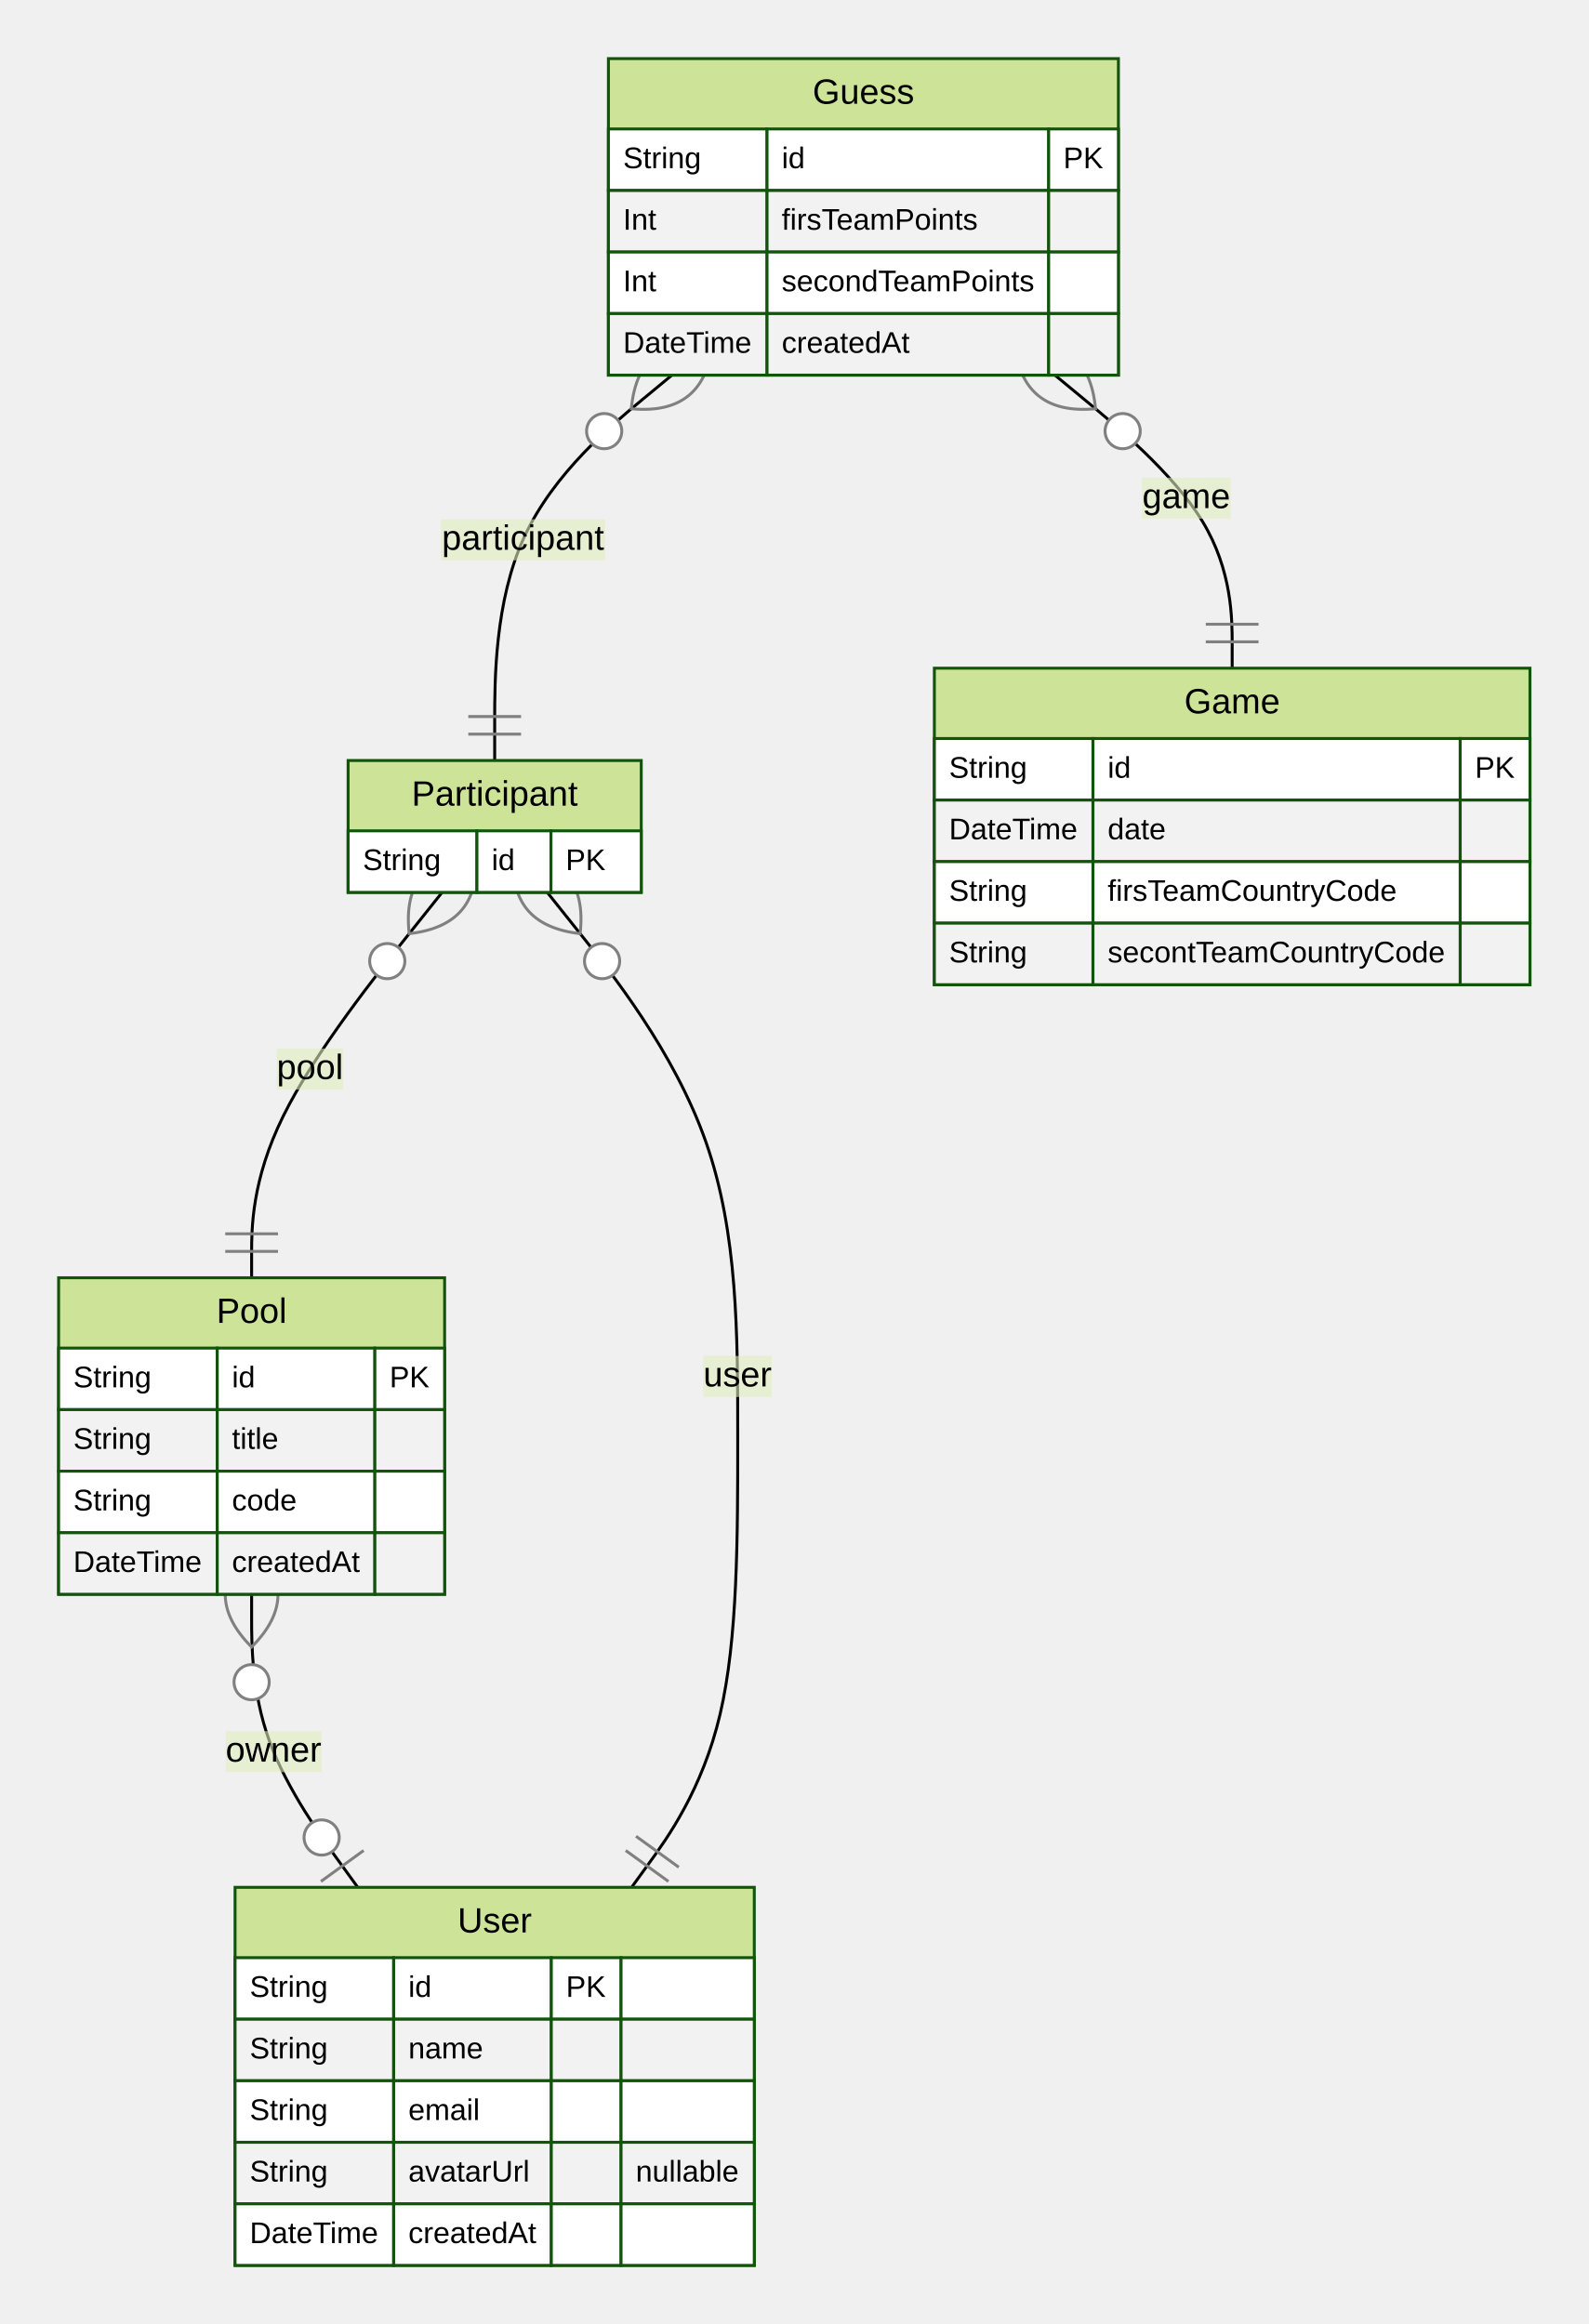
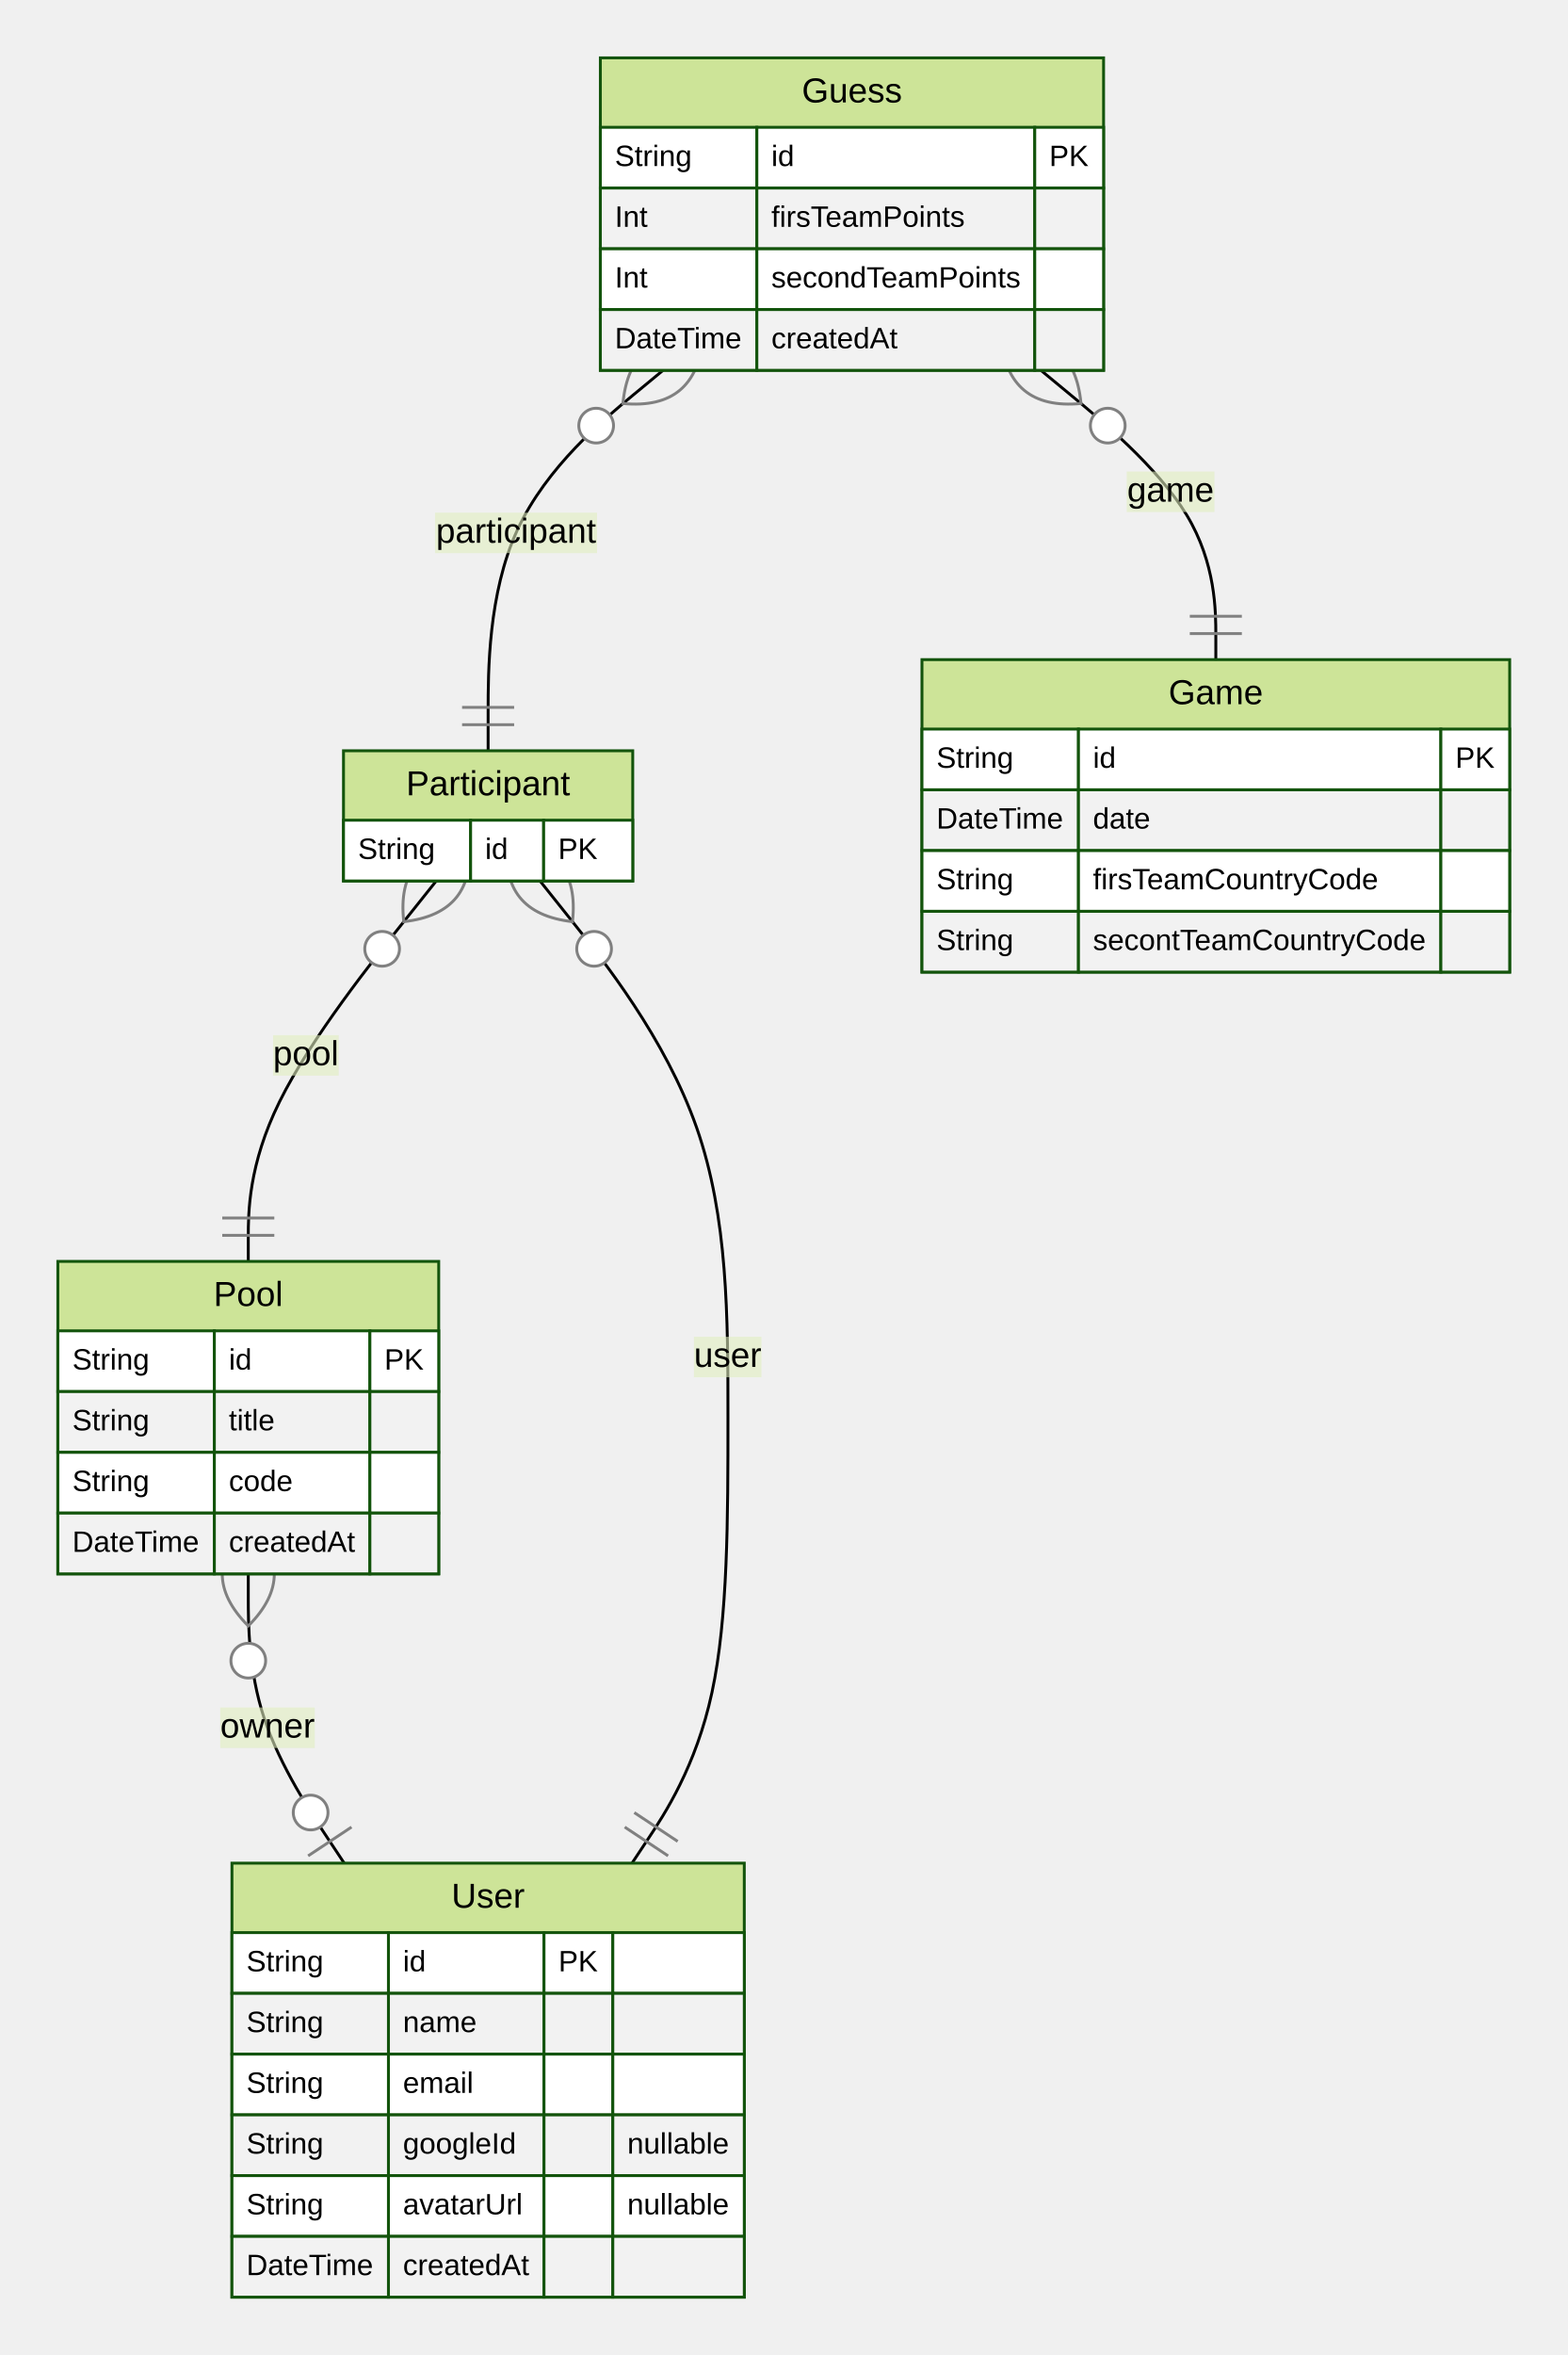
- <svg xmlns="http://www.w3.org/2000/svg" aria-labelledby="chart-title-mermaid-0 chart-desc-mermaid-0" role="img" viewBox="0 0 541.956 793" style="max-width: 541.956px; background-color: white;" width="100%" id="mermaid-0">
+ <svg xmlns="http://www.w3.org/2000/svg" aria-labelledby="chart-title-mermaid-0 chart-desc-mermaid-0" role="img" viewBox="0 0 541.956 814" style="max-width: 541.956px; background-color: white;" width="100%" id="mermaid-0">
  <style>#mermaid-0 {font-family:"trebuchet ms",verdana,arial,sans-serif;font-size:16px;fill:#000000;}#mermaid-0 .error-icon{fill:#552222;}#mermaid-0 .error-text{fill:#552222;stroke:#552222;}#mermaid-0 .edge-thickness-normal{stroke-width:2px;}#mermaid-0 .edge-thickness-thick{stroke-width:3.5px;}#mermaid-0 .edge-pattern-solid{stroke-dasharray:0;}#mermaid-0 .edge-pattern-dashed{stroke-dasharray:3;}#mermaid-0 .edge-pattern-dotted{stroke-dasharray:2;}#mermaid-0 .marker{fill:#000000;stroke:#000000;}#mermaid-0 .marker.cross{stroke:#000000;}#mermaid-0 svg{font-family:"trebuchet ms",verdana,arial,sans-serif;font-size:16px;}#mermaid-0 .entityBox{fill:#cde498;stroke:#13540c;}#mermaid-0 .attributeBoxOdd{fill:#ffffff;stroke:#13540c;}#mermaid-0 .attributeBoxEven{fill:#f2f2f2;stroke:#13540c;}#mermaid-0 .relationshipLabelBox{fill:hsl(78.158, 58.462%, 84.51%);opacity:0.7;background-color:hsl(78.158, 58.462%, 84.51%);}#mermaid-0 .relationshipLabelBox rect{opacity:0.5;}#mermaid-0 .relationshipLine{stroke:#000000;}#mermaid-0 :root{--mermaid-font-family:"trebuchet ms",verdana,arial,sans-serif;}</style>
  <g />
  <defs>
    <marker orient="auto" markerHeight="18" markerWidth="18" refY="9" refX="0" id="ONLY_ONE_START">
      <path d="M9,0 L9,18 M15,0 L15,18" fill="none" stroke="gray" />
    </marker>
  </defs>
  <defs>
    <marker orient="auto" markerHeight="18" markerWidth="18" refY="9" refX="18" id="ONLY_ONE_END">
      <path d="M3,0 L3,18 M9,0 L9,18" fill="none" stroke="gray" />
    </marker>
  </defs>
  <defs>
    <marker orient="auto" markerHeight="18" markerWidth="30" refY="9" refX="0" id="ZERO_OR_ONE_START">
      <circle r="6" cy="9" cx="21" fill="white" stroke="gray" />
      <path d="M9,0 L9,18" fill="none" stroke="gray" />
    </marker>
  </defs>
  <defs>
    <marker orient="auto" markerHeight="18" markerWidth="30" refY="9" refX="30" id="ZERO_OR_ONE_END">
      <circle r="6" cy="9" cx="9" fill="white" stroke="gray" />
      <path d="M21,0 L21,18" fill="none" stroke="gray" />
    </marker>
  </defs>
  <defs>
    <marker orient="auto" markerHeight="36" markerWidth="45" refY="18" refX="18" id="ONE_OR_MORE_START">
      <path d="M0,18 Q 18,0 36,18 Q 18,36 0,18 M42,9 L42,27" fill="none" stroke="gray" />
    </marker>
  </defs>
  <defs>
    <marker orient="auto" markerHeight="36" markerWidth="45" refY="18" refX="27" id="ONE_OR_MORE_END">
      <path d="M3,9 L3,27 M9,18 Q27,0 45,18 Q27,36 9,18" fill="none" stroke="gray" />
    </marker>
  </defs>
  <defs>
    <marker orient="auto" markerHeight="36" markerWidth="57" refY="18" refX="18" id="ZERO_OR_MORE_START">
      <circle r="6" cy="18" cx="48" fill="white" stroke="gray" />
      <path d="M0,18 Q18,0 36,18 Q18,36 0,18" fill="none" stroke="gray" />
    </marker>
  </defs>
  <defs>
    <marker orient="auto" markerHeight="36" markerWidth="57" refY="18" refX="39" id="ZERO_OR_MORE_END">
      <circle r="6" cy="18" cx="9" fill="white" stroke="gray" />
      <path d="M21,18 Q39,0 57,18 Q39,36 21,18" fill="none" stroke="gray" />
    </marker>
  </defs>
-   <path marker-start="url(#ZERO_OR_MORE_START)" marker-end="url(#ZERO_OR_ONE_END)" fill="none" stroke="gray" d="M85.841,544L85.841,552.333C85.841,560.667,85.841,577.333,91.876,594C97.911,610.667,109.981,627.333,116.016,635.667L122.051,644" class="er relationshipLine" />
-   <path marker-start="url(#ZERO_OR_MORE_START)" marker-end="url(#ONLY_ONE_END)" fill="none" stroke="gray" d="M186.702,304.5L197.532,318.083C208.362,331.667,230.023,358.833,240.853,389.75C251.683,420.667,251.683,455.333,251.683,490C251.683,524.667,251.683,559.333,245.648,585C239.613,610.667,227.543,627.333,221.508,635.667L215.473,644" class="er relationshipLine" />
+   <path marker-start="url(#ZERO_OR_MORE_START)" marker-end="url(#ZERO_OR_ONE_END)" fill="none" stroke="gray" d="M85.841,544L85.841,552.333C85.841,560.667,85.841,577.333,91.37,594C96.898,610.667,107.954,627.333,113.482,635.667L119.01,644" class="er relationshipLine" />
+   <path marker-start="url(#ZERO_OR_MORE_START)" marker-end="url(#ONLY_ONE_END)" fill="none" stroke="gray" d="M186.702,304.5L197.532,318.083C208.362,331.667,230.023,358.833,240.853,389.75C251.683,420.667,251.683,455.333,251.683,490C251.683,524.667,251.683,559.333,246.155,585C240.627,610.667,229.571,627.333,224.043,635.667L218.515,644" class="er relationshipLine" />
  <path marker-start="url(#ZERO_OR_MORE_START)" marker-end="url(#ONLY_ONE_END)" fill="none" stroke="gray" d="M150.823,304.5L139.992,318.083C129.162,331.667,107.502,358.833,96.672,380.75C85.841,402.667,85.841,419.333,85.841,427.667L85.841,436" class="er relationshipLine" />
  <path marker-start="url(#ZERO_OR_MORE_START)" marker-end="url(#ONLY_ONE_END)" fill="none" stroke="gray" d="M229.242,128L219.162,136.333C209.082,144.667,188.922,161.333,178.842,183.25C168.762,205.167,168.762,232.333,168.762,245.917L168.762,259.5" class="er relationshipLine" />
  <path marker-start="url(#ZERO_OR_MORE_START)" marker-end="url(#ONLY_ONE_END)" fill="none" stroke="gray" d="M359.879,128L369.959,136.333C380.039,144.667,400.199,161.333,410.279,178C420.359,194.667,420.359,211.333,420.359,219.667L420.359,228" class="er relationshipLine" />
  <g transform="translate(20,436 )" id="Pool">
    <rect height="108" width="131.683" y="0" x="0" stroke="gray" fill-opacity="100%" fill="honeydew" class="er entityBox" />
    <text transform="translate(65.84149,12)" style="font-family: &quot;trebuchet ms&quot;, verdana, arial, sans-serif;; font-size: 12px" text-anchor="middle" dominant-baseline="middle" y="0" x="0" id="entity-Pool" class="er entityLabel">Pool</text>
    <rect height="21" width="54.113" y="24" x="0" stroke="gray" fill-opacity="100%" fill="honeydew" class="er attributeBoxOdd" />
    <text transform="translate(5,34.5)" style="font-family: &quot;trebuchet ms&quot;, verdana, arial, sans-serif;; font-size: 10.2px" text-anchor="left" dominant-baseline="middle" y="0" x="0" id="entity-Pool-attr-1-type" class="er entityLabel">String</text>
    <rect height="21" width="53.775" y="24" x="54.113" stroke="gray" fill-opacity="100%" fill="honeydew" class="er attributeBoxOdd" />
    <text transform="translate(59.11313,34.5)" style="font-family: &quot;trebuchet ms&quot;, verdana, arial, sans-serif;; font-size: 10.2px" text-anchor="left" dominant-baseline="middle" y="0" x="0" id="entity-Pool-attr-1-name" class="er entityLabel">id</text>
    <rect height="21" width="23.795" y="24" x="107.888" stroke="gray" fill-opacity="100%" fill="honeydew" class="er attributeBoxOdd" />
    <text transform="translate(112.888,34.5)" style="font-family: &quot;trebuchet ms&quot;, verdana, arial, sans-serif;; font-size: 10.2px" text-anchor="left" dominant-baseline="middle" y="0" x="0" id="entity-Pool-attr-1-key" class="er entityLabel">PK</text>
    <rect height="21" width="54.113" y="45" x="0" stroke="gray" fill-opacity="100%" fill="honeydew" class="er attributeBoxEven" />
    <text transform="translate(5,55.5)" style="font-family: &quot;trebuchet ms&quot;, verdana, arial, sans-serif;; font-size: 10.2px" text-anchor="left" dominant-baseline="middle" y="0" x="0" id="entity-Pool-attr-2-type" class="er entityLabel">String</text>
    <rect height="21" width="53.775" y="45" x="54.113" stroke="gray" fill-opacity="100%" fill="honeydew" class="er attributeBoxEven" />
    <text transform="translate(59.11313,55.5)" style="font-family: &quot;trebuchet ms&quot;, verdana, arial, sans-serif;; font-size: 10.2px" text-anchor="left" dominant-baseline="middle" y="0" x="0" id="entity-Pool-attr-2-name" class="er entityLabel">title</text>
    <rect height="21" width="23.795" y="45" x="107.888" stroke="gray" fill-opacity="100%" fill="honeydew" class="er attributeBoxEven" />
    <text transform="translate(112.888,55.5)" style="font-family: &quot;trebuchet ms&quot;, verdana, arial, sans-serif;; font-size: 10.2px" text-anchor="left" dominant-baseline="middle" y="0" x="0" id="entity-Pool-attr-2-key" class="er entityLabel" />
    <rect height="21" width="54.113" y="66" x="0" stroke="gray" fill-opacity="100%" fill="honeydew" class="er attributeBoxOdd" />
    <text transform="translate(5,76.5)" style="font-family: &quot;trebuchet ms&quot;, verdana, arial, sans-serif;; font-size: 10.2px" text-anchor="left" dominant-baseline="middle" y="0" x="0" id="entity-Pool-attr-3-type" class="er entityLabel">String</text>
    <rect height="21" width="53.775" y="66" x="54.113" stroke="gray" fill-opacity="100%" fill="honeydew" class="er attributeBoxOdd" />
    <text transform="translate(59.11313,76.5)" style="font-family: &quot;trebuchet ms&quot;, verdana, arial, sans-serif;; font-size: 10.2px" text-anchor="left" dominant-baseline="middle" y="0" x="0" id="entity-Pool-attr-3-name" class="er entityLabel">code</text>
    <rect height="21" width="23.795" y="66" x="107.888" stroke="gray" fill-opacity="100%" fill="honeydew" class="er attributeBoxOdd" />
    <text transform="translate(112.888,76.5)" style="font-family: &quot;trebuchet ms&quot;, verdana, arial, sans-serif;; font-size: 10.2px" text-anchor="left" dominant-baseline="middle" y="0" x="0" id="entity-Pool-attr-3-key" class="er entityLabel" />
    <rect height="21" width="54.113" y="87" x="0" stroke="gray" fill-opacity="100%" fill="honeydew" class="er attributeBoxEven" />
    <text transform="translate(5,97.5)" style="font-family: &quot;trebuchet ms&quot;, verdana, arial, sans-serif;; font-size: 10.2px" text-anchor="left" dominant-baseline="middle" y="0" x="0" id="entity-Pool-attr-4-type" class="er entityLabel">DateTime</text>
    <rect height="21" width="53.775" y="87" x="54.113" stroke="gray" fill-opacity="100%" fill="honeydew" class="er attributeBoxEven" />
    <text transform="translate(59.11313,97.5)" style="font-family: &quot;trebuchet ms&quot;, verdana, arial, sans-serif;; font-size: 10.2px" text-anchor="left" dominant-baseline="middle" y="0" x="0" id="entity-Pool-attr-4-name" class="er entityLabel">createdAt</text>
    <rect height="21" width="23.795" y="87" x="107.888" stroke="gray" fill-opacity="100%" fill="honeydew" class="er attributeBoxEven" />
    <text transform="translate(112.888,97.5)" style="font-family: &quot;trebuchet ms&quot;, verdana, arial, sans-serif;; font-size: 10.2px" text-anchor="left" dominant-baseline="middle" y="0" x="0" id="entity-Pool-attr-4-key" class="er entityLabel" />
  </g>
  <g transform="translate(118.7622,259.5 )" id="Participant">
    <rect height="45" width="100" y="0" x="0" stroke="gray" fill-opacity="100%" fill="honeydew" class="er entityBox" />
    <text transform="translate(50,12)" style="font-family: &quot;trebuchet ms&quot;, verdana, arial, sans-serif;; font-size: 12px" text-anchor="middle" dominant-baseline="middle" y="0" x="0" id="entity-Participant" class="er entityLabel">Participant</text>
    <rect height="21" width="43.945" y="24" x="0" stroke="gray" fill-opacity="100%" fill="honeydew" class="er attributeBoxOdd" />
    <text transform="translate(5,34.5)" style="font-family: &quot;trebuchet ms&quot;, verdana, arial, sans-serif;; font-size: 10.2px" text-anchor="left" dominant-baseline="middle" y="0" x="0" id="entity-Participant-attr-1-type" class="er entityLabel">String</text>
    <rect height="21" width="25.262" y="24" x="43.945" stroke="gray" fill-opacity="100%" fill="honeydew" class="er attributeBoxOdd" />
    <text transform="translate(48.94526,34.5)" style="font-family: &quot;trebuchet ms&quot;, verdana, arial, sans-serif;; font-size: 10.2px" text-anchor="left" dominant-baseline="middle" y="0" x="0" id="entity-Participant-attr-1-name" class="er entityLabel">id</text>
    <rect height="21" width="30.793" y="24" x="69.207" stroke="gray" fill-opacity="100%" fill="honeydew" class="er attributeBoxOdd" />
    <text transform="translate(74.20681,34.5)" style="font-family: &quot;trebuchet ms&quot;, verdana, arial, sans-serif;; font-size: 10.2px" text-anchor="left" dominant-baseline="middle" y="0" x="0" id="entity-Participant-attr-1-key" class="er entityLabel">PK</text>
  </g>
  <g transform="translate(80.19414,644 )" id="User">
-     <rect height="129" width="177.136" y="0" x="0" stroke="gray" fill-opacity="100%" fill="honeydew" class="er entityBox" />
+     <rect height="150" width="177.136" y="0" x="0" stroke="gray" fill-opacity="100%" fill="honeydew" class="er entityBox" />
    <text transform="translate(88.5681,12)" style="font-family: &quot;trebuchet ms&quot;, verdana, arial, sans-serif;; font-size: 12px" text-anchor="middle" dominant-baseline="middle" y="0" x="0" id="entity-User" class="er entityLabel">User</text>
    <rect height="21" width="54.113" y="24" x="0" stroke="gray" fill-opacity="100%" fill="honeydew" class="er attributeBoxOdd" />
    <text transform="translate(5,34.5)" style="font-family: &quot;trebuchet ms&quot;, verdana, arial, sans-serif;; font-size: 10.2px" text-anchor="left" dominant-baseline="middle" y="0" x="0" id="entity-User-attr-1-type" class="er entityLabel">String</text>
    <rect height="21" width="53.775" y="24" x="54.113" stroke="gray" fill-opacity="100%" fill="honeydew" class="er attributeBoxOdd" />
    <text transform="translate(59.11313,34.5)" style="font-family: &quot;trebuchet ms&quot;, verdana, arial, sans-serif;; font-size: 10.2px" text-anchor="left" dominant-baseline="middle" y="0" x="0" id="entity-User-attr-1-name" class="er entityLabel">id</text>
    <rect height="21" width="23.795" y="24" x="107.888" stroke="gray" fill-opacity="100%" fill="honeydew" class="er attributeBoxOdd" />
    <text transform="translate(112.888,34.5)" style="font-family: &quot;trebuchet ms&quot;, verdana, arial, sans-serif;; font-size: 10.2px" text-anchor="left" dominant-baseline="middle" y="0" x="0" id="entity-User-attr-1-key" class="er entityLabel">PK</text>
    <rect height="21" width="45.453" y="24" x="131.683" stroke="gray" fill-opacity="100%" fill="honeydew" class="er attributeBoxOdd" />
    <text transform="translate(136.683,34.5)" style="font-family: &quot;trebuchet ms&quot;, verdana, arial, sans-serif;; font-size: 10.2px" text-anchor="left" dominant-baseline="middle" y="0" x="0" id="entity-User-attr-1-comment" class="er entityLabel" />
    <rect height="21" width="54.113" y="45" x="0" stroke="gray" fill-opacity="100%" fill="honeydew" class="er attributeBoxEven" />
    <text transform="translate(5,55.5)" style="font-family: &quot;trebuchet ms&quot;, verdana, arial, sans-serif;; font-size: 10.2px" text-anchor="left" dominant-baseline="middle" y="0" x="0" id="entity-User-attr-2-type" class="er entityLabel">String</text>
    <rect height="21" width="53.775" y="45" x="54.113" stroke="gray" fill-opacity="100%" fill="honeydew" class="er attributeBoxEven" />
    <text transform="translate(59.11313,55.5)" style="font-family: &quot;trebuchet ms&quot;, verdana, arial, sans-serif;; font-size: 10.2px" text-anchor="left" dominant-baseline="middle" y="0" x="0" id="entity-User-attr-2-name" class="er entityLabel">name</text>
    <rect height="21" width="23.795" y="45" x="107.888" stroke="gray" fill-opacity="100%" fill="honeydew" class="er attributeBoxEven" />
    <text transform="translate(112.888,55.5)" style="font-family: &quot;trebuchet ms&quot;, verdana, arial, sans-serif;; font-size: 10.2px" text-anchor="left" dominant-baseline="middle" y="0" x="0" id="entity-User-attr-2-key" class="er entityLabel" />
    <rect height="21" width="45.453" y="45" x="131.683" stroke="gray" fill-opacity="100%" fill="honeydew" class="er attributeBoxEven" />
    <text transform="translate(136.683,55.5)" style="font-family: &quot;trebuchet ms&quot;, verdana, arial, sans-serif;; font-size: 10.2px" text-anchor="left" dominant-baseline="middle" y="0" x="0" id="entity-User-attr-2-comment" class="er entityLabel" />
    <rect height="21" width="54.113" y="66" x="0" stroke="gray" fill-opacity="100%" fill="honeydew" class="er attributeBoxOdd" />
    <text transform="translate(5,76.5)" style="font-family: &quot;trebuchet ms&quot;, verdana, arial, sans-serif;; font-size: 10.2px" text-anchor="left" dominant-baseline="middle" y="0" x="0" id="entity-User-attr-3-type" class="er entityLabel">String</text>
    <rect height="21" width="53.775" y="66" x="54.113" stroke="gray" fill-opacity="100%" fill="honeydew" class="er attributeBoxOdd" />
    <text transform="translate(59.11313,76.5)" style="font-family: &quot;trebuchet ms&quot;, verdana, arial, sans-serif;; font-size: 10.2px" text-anchor="left" dominant-baseline="middle" y="0" x="0" id="entity-User-attr-3-name" class="er entityLabel">email</text>
    <rect height="21" width="23.795" y="66" x="107.888" stroke="gray" fill-opacity="100%" fill="honeydew" class="er attributeBoxOdd" />
    <text transform="translate(112.888,76.5)" style="font-family: &quot;trebuchet ms&quot;, verdana, arial, sans-serif;; font-size: 10.2px" text-anchor="left" dominant-baseline="middle" y="0" x="0" id="entity-User-attr-3-key" class="er entityLabel" />
    <rect height="21" width="45.453" y="66" x="131.683" stroke="gray" fill-opacity="100%" fill="honeydew" class="er attributeBoxOdd" />
    <text transform="translate(136.683,76.5)" style="font-family: &quot;trebuchet ms&quot;, verdana, arial, sans-serif;; font-size: 10.2px" text-anchor="left" dominant-baseline="middle" y="0" x="0" id="entity-User-attr-3-comment" class="er entityLabel" />
    <rect height="21" width="54.113" y="87" x="0" stroke="gray" fill-opacity="100%" fill="honeydew" class="er attributeBoxEven" />
    <text transform="translate(5,97.5)" style="font-family: &quot;trebuchet ms&quot;, verdana, arial, sans-serif;; font-size: 10.2px" text-anchor="left" dominant-baseline="middle" y="0" x="0" id="entity-User-attr-4-type" class="er entityLabel">String</text>
    <rect height="21" width="53.775" y="87" x="54.113" stroke="gray" fill-opacity="100%" fill="honeydew" class="er attributeBoxEven" />
-     <text transform="translate(59.11313,97.5)" style="font-family: &quot;trebuchet ms&quot;, verdana, arial, sans-serif;; font-size: 10.2px" text-anchor="left" dominant-baseline="middle" y="0" x="0" id="entity-User-attr-4-name" class="er entityLabel">avatarUrl</text>
+     <text transform="translate(59.11313,97.5)" style="font-family: &quot;trebuchet ms&quot;, verdana, arial, sans-serif;; font-size: 10.2px" text-anchor="left" dominant-baseline="middle" y="0" x="0" id="entity-User-attr-4-name" class="er entityLabel">googleId</text>
    <rect height="21" width="23.795" y="87" x="107.888" stroke="gray" fill-opacity="100%" fill="honeydew" class="er attributeBoxEven" />
    <text transform="translate(112.888,97.5)" style="font-family: &quot;trebuchet ms&quot;, verdana, arial, sans-serif;; font-size: 10.2px" text-anchor="left" dominant-baseline="middle" y="0" x="0" id="entity-User-attr-4-key" class="er entityLabel" />
    <rect height="21" width="45.453" y="87" x="131.683" stroke="gray" fill-opacity="100%" fill="honeydew" class="er attributeBoxEven" />
    <text transform="translate(136.683,97.5)" style="font-family: &quot;trebuchet ms&quot;, verdana, arial, sans-serif;; font-size: 10.2px" text-anchor="left" dominant-baseline="middle" y="0" x="0" id="entity-User-attr-4-comment" class="er entityLabel">nullable</text>
    <rect height="21" width="54.113" y="108" x="0" stroke="gray" fill-opacity="100%" fill="honeydew" class="er attributeBoxOdd" />
-     <text transform="translate(5,118.5)" style="font-family: &quot;trebuchet ms&quot;, verdana, arial, sans-serif;; font-size: 10.2px" text-anchor="left" dominant-baseline="middle" y="0" x="0" id="entity-User-attr-5-type" class="er entityLabel">DateTime</text>
+     <text transform="translate(5,118.5)" style="font-family: &quot;trebuchet ms&quot;, verdana, arial, sans-serif;; font-size: 10.2px" text-anchor="left" dominant-baseline="middle" y="0" x="0" id="entity-User-attr-5-type" class="er entityLabel">String</text>
    <rect height="21" width="53.775" y="108" x="54.113" stroke="gray" fill-opacity="100%" fill="honeydew" class="er attributeBoxOdd" />
-     <text transform="translate(59.11313,118.5)" style="font-family: &quot;trebuchet ms&quot;, verdana, arial, sans-serif;; font-size: 10.2px" text-anchor="left" dominant-baseline="middle" y="0" x="0" id="entity-User-attr-5-name" class="er entityLabel">createdAt</text>
+     <text transform="translate(59.11313,118.5)" style="font-family: &quot;trebuchet ms&quot;, verdana, arial, sans-serif;; font-size: 10.2px" text-anchor="left" dominant-baseline="middle" y="0" x="0" id="entity-User-attr-5-name" class="er entityLabel">avatarUrl</text>
    <rect height="21" width="23.795" y="108" x="107.888" stroke="gray" fill-opacity="100%" fill="honeydew" class="er attributeBoxOdd" />
    <text transform="translate(112.888,118.5)" style="font-family: &quot;trebuchet ms&quot;, verdana, arial, sans-serif;; font-size: 10.2px" text-anchor="left" dominant-baseline="middle" y="0" x="0" id="entity-User-attr-5-key" class="er entityLabel" />
    <rect height="21" width="45.453" y="108" x="131.683" stroke="gray" fill-opacity="100%" fill="honeydew" class="er attributeBoxOdd" />
-     <text transform="translate(136.683,118.5)" style="font-family: &quot;trebuchet ms&quot;, verdana, arial, sans-serif;; font-size: 10.2px" text-anchor="left" dominant-baseline="middle" y="0" x="0" id="entity-User-attr-5-comment" class="er entityLabel" />
+     <text transform="translate(136.683,118.5)" style="font-family: &quot;trebuchet ms&quot;, verdana, arial, sans-serif;; font-size: 10.2px" text-anchor="left" dominant-baseline="middle" y="0" x="0" id="entity-User-attr-5-comment" class="er entityLabel">nullable</text>
+     <rect height="21" width="54.113" y="129" x="0" stroke="gray" fill-opacity="100%" fill="honeydew" class="er attributeBoxEven" />
+     <text transform="translate(5,139.5)" style="font-family: &quot;trebuchet ms&quot;, verdana, arial, sans-serif;; font-size: 10.2px" text-anchor="left" dominant-baseline="middle" y="0" x="0" id="entity-User-attr-6-type" class="er entityLabel">DateTime</text>
+     <rect height="21" width="53.775" y="129" x="54.113" stroke="gray" fill-opacity="100%" fill="honeydew" class="er attributeBoxEven" />
+     <text transform="translate(59.11313,139.5)" style="font-family: &quot;trebuchet ms&quot;, verdana, arial, sans-serif;; font-size: 10.2px" text-anchor="left" dominant-baseline="middle" y="0" x="0" id="entity-User-attr-6-name" class="er entityLabel">createdAt</text>
+     <rect height="21" width="23.795" y="129" x="107.888" stroke="gray" fill-opacity="100%" fill="honeydew" class="er attributeBoxEven" />
+     <text transform="translate(112.888,139.5)" style="font-family: &quot;trebuchet ms&quot;, verdana, arial, sans-serif;; font-size: 10.2px" text-anchor="left" dominant-baseline="middle" y="0" x="0" id="entity-User-attr-6-key" class="er entityLabel" />
+     <rect height="21" width="45.453" y="129" x="131.683" stroke="gray" fill-opacity="100%" fill="honeydew" class="er attributeBoxEven" />
+     <text transform="translate(136.683,139.5)" style="font-family: &quot;trebuchet ms&quot;, verdana, arial, sans-serif;; font-size: 10.2px" text-anchor="left" dominant-baseline="middle" y="0" x="0" id="entity-User-attr-6-comment" class="er entityLabel" />
  </g>
  <g transform="translate(318.7622,228 )" id="Game">
    <rect height="108" width="203.194" y="0" x="0" stroke="gray" fill-opacity="100%" fill="honeydew" class="er entityBox" />
    <text transform="translate(101.5968,12)" style="font-family: &quot;trebuchet ms&quot;, verdana, arial, sans-serif;; font-size: 12px" text-anchor="middle" dominant-baseline="middle" y="0" x="0" id="entity-Game" class="er entityLabel">Game</text>
    <rect height="21" width="54.113" y="24" x="0" stroke="gray" fill-opacity="100%" fill="honeydew" class="er attributeBoxOdd" />
    <text transform="translate(5,34.5)" style="font-family: &quot;trebuchet ms&quot;, verdana, arial, sans-serif;; font-size: 10.2px" text-anchor="left" dominant-baseline="middle" y="0" x="0" id="entity-Game-attr-1-type" class="er entityLabel">String</text>
    <rect height="21" width="125.285" y="24" x="54.113" stroke="gray" fill-opacity="100%" fill="honeydew" class="er attributeBoxOdd" />
    <text transform="translate(59.11313,34.5)" style="font-family: &quot;trebuchet ms&quot;, verdana, arial, sans-serif;; font-size: 10.2px" text-anchor="left" dominant-baseline="middle" y="0" x="0" id="entity-Game-attr-1-name" class="er entityLabel">id</text>
    <rect height="21" width="23.795" y="24" x="179.399" stroke="gray" fill-opacity="100%" fill="honeydew" class="er attributeBoxOdd" />
    <text transform="translate(184.3985,34.5)" style="font-family: &quot;trebuchet ms&quot;, verdana, arial, sans-serif;; font-size: 10.2px" text-anchor="left" dominant-baseline="middle" y="0" x="0" id="entity-Game-attr-1-key" class="er entityLabel">PK</text>
    <rect height="21" width="54.113" y="45" x="0" stroke="gray" fill-opacity="100%" fill="honeydew" class="er attributeBoxEven" />
    <text transform="translate(5,55.5)" style="font-family: &quot;trebuchet ms&quot;, verdana, arial, sans-serif;; font-size: 10.2px" text-anchor="left" dominant-baseline="middle" y="0" x="0" id="entity-Game-attr-2-type" class="er entityLabel">DateTime</text>
    <rect height="21" width="125.285" y="45" x="54.113" stroke="gray" fill-opacity="100%" fill="honeydew" class="er attributeBoxEven" />
    <text transform="translate(59.11313,55.5)" style="font-family: &quot;trebuchet ms&quot;, verdana, arial, sans-serif;; font-size: 10.2px" text-anchor="left" dominant-baseline="middle" y="0" x="0" id="entity-Game-attr-2-name" class="er entityLabel">date</text>
    <rect height="21" width="23.795" y="45" x="179.399" stroke="gray" fill-opacity="100%" fill="honeydew" class="er attributeBoxEven" />
    <text transform="translate(184.3985,55.5)" style="font-family: &quot;trebuchet ms&quot;, verdana, arial, sans-serif;; font-size: 10.2px" text-anchor="left" dominant-baseline="middle" y="0" x="0" id="entity-Game-attr-2-key" class="er entityLabel" />
    <rect height="21" width="54.113" y="66" x="0" stroke="gray" fill-opacity="100%" fill="honeydew" class="er attributeBoxOdd" />
    <text transform="translate(5,76.5)" style="font-family: &quot;trebuchet ms&quot;, verdana, arial, sans-serif;; font-size: 10.2px" text-anchor="left" dominant-baseline="middle" y="0" x="0" id="entity-Game-attr-3-type" class="er entityLabel">String</text>
    <rect height="21" width="125.285" y="66" x="54.113" stroke="gray" fill-opacity="100%" fill="honeydew" class="er attributeBoxOdd" />
    <text transform="translate(59.11313,76.5)" style="font-family: &quot;trebuchet ms&quot;, verdana, arial, sans-serif;; font-size: 10.2px" text-anchor="left" dominant-baseline="middle" y="0" x="0" id="entity-Game-attr-3-name" class="er entityLabel">firsTeamCountryCode</text>
    <rect height="21" width="23.795" y="66" x="179.399" stroke="gray" fill-opacity="100%" fill="honeydew" class="er attributeBoxOdd" />
    <text transform="translate(184.3985,76.5)" style="font-family: &quot;trebuchet ms&quot;, verdana, arial, sans-serif;; font-size: 10.2px" text-anchor="left" dominant-baseline="middle" y="0" x="0" id="entity-Game-attr-3-key" class="er entityLabel" />
    <rect height="21" width="54.113" y="87" x="0" stroke="gray" fill-opacity="100%" fill="honeydew" class="er attributeBoxEven" />
    <text transform="translate(5,97.5)" style="font-family: &quot;trebuchet ms&quot;, verdana, arial, sans-serif;; font-size: 10.2px" text-anchor="left" dominant-baseline="middle" y="0" x="0" id="entity-Game-attr-4-type" class="er entityLabel">String</text>
    <rect height="21" width="125.285" y="87" x="54.113" stroke="gray" fill-opacity="100%" fill="honeydew" class="er attributeBoxEven" />
    <text transform="translate(59.11313,97.5)" style="font-family: &quot;trebuchet ms&quot;, verdana, arial, sans-serif;; font-size: 10.2px" text-anchor="left" dominant-baseline="middle" y="0" x="0" id="entity-Game-attr-4-name" class="er entityLabel">secontTeamCountryCode</text>
    <rect height="21" width="23.795" y="87" x="179.399" stroke="gray" fill-opacity="100%" fill="honeydew" class="er attributeBoxEven" />
    <text transform="translate(184.3985,97.5)" style="font-family: &quot;trebuchet ms&quot;, verdana, arial, sans-serif;; font-size: 10.2px" text-anchor="left" dominant-baseline="middle" y="0" x="0" id="entity-Game-attr-4-key" class="er entityLabel" />
  </g>
  <g transform="translate(207.5675,20 )" id="Guess">
    <rect height="108" width="173.986" y="0" x="0" stroke="gray" fill-opacity="100%" fill="honeydew" class="er entityBox" />
    <text transform="translate(86.99312,12)" style="font-family: &quot;trebuchet ms&quot;, verdana, arial, sans-serif;; font-size: 12px" text-anchor="middle" dominant-baseline="middle" y="0" x="0" id="entity-Guess" class="er entityLabel">Guess</text>
    <rect height="21" width="54.113" y="24" x="0" stroke="gray" fill-opacity="100%" fill="honeydew" class="er attributeBoxOdd" />
    <text transform="translate(5,34.5)" style="font-family: &quot;trebuchet ms&quot;, verdana, arial, sans-serif;; font-size: 10.2px" text-anchor="left" dominant-baseline="middle" y="0" x="0" id="entity-Guess-attr-1-type" class="er entityLabel">String</text>
    <rect height="21" width="96.078" y="24" x="54.113" stroke="gray" fill-opacity="100%" fill="honeydew" class="er attributeBoxOdd" />
    <text transform="translate(59.11313,34.5)" style="font-family: &quot;trebuchet ms&quot;, verdana, arial, sans-serif;; font-size: 10.2px" text-anchor="left" dominant-baseline="middle" y="0" x="0" id="entity-Guess-attr-1-name" class="er entityLabel">id</text>
    <rect height="21" width="23.795" y="24" x="150.191" stroke="gray" fill-opacity="100%" fill="honeydew" class="er attributeBoxOdd" />
    <text transform="translate(155.1913,34.5)" style="font-family: &quot;trebuchet ms&quot;, verdana, arial, sans-serif;; font-size: 10.2px" text-anchor="left" dominant-baseline="middle" y="0" x="0" id="entity-Guess-attr-1-key" class="er entityLabel">PK</text>
    <rect height="21" width="54.113" y="45" x="0" stroke="gray" fill-opacity="100%" fill="honeydew" class="er attributeBoxEven" />
    <text transform="translate(5,55.5)" style="font-family: &quot;trebuchet ms&quot;, verdana, arial, sans-serif;; font-size: 10.2px" text-anchor="left" dominant-baseline="middle" y="0" x="0" id="entity-Guess-attr-2-type" class="er entityLabel">Int</text>
    <rect height="21" width="96.078" y="45" x="54.113" stroke="gray" fill-opacity="100%" fill="honeydew" class="er attributeBoxEven" />
    <text transform="translate(59.11313,55.5)" style="font-family: &quot;trebuchet ms&quot;, verdana, arial, sans-serif;; font-size: 10.2px" text-anchor="left" dominant-baseline="middle" y="0" x="0" id="entity-Guess-attr-2-name" class="er entityLabel">firsTeamPoints</text>
    <rect height="21" width="23.795" y="45" x="150.191" stroke="gray" fill-opacity="100%" fill="honeydew" class="er attributeBoxEven" />
    <text transform="translate(155.1913,55.5)" style="font-family: &quot;trebuchet ms&quot;, verdana, arial, sans-serif;; font-size: 10.2px" text-anchor="left" dominant-baseline="middle" y="0" x="0" id="entity-Guess-attr-2-key" class="er entityLabel" />
    <rect height="21" width="54.113" y="66" x="0" stroke="gray" fill-opacity="100%" fill="honeydew" class="er attributeBoxOdd" />
    <text transform="translate(5,76.5)" style="font-family: &quot;trebuchet ms&quot;, verdana, arial, sans-serif;; font-size: 10.2px" text-anchor="left" dominant-baseline="middle" y="0" x="0" id="entity-Guess-attr-3-type" class="er entityLabel">Int</text>
    <rect height="21" width="96.078" y="66" x="54.113" stroke="gray" fill-opacity="100%" fill="honeydew" class="er attributeBoxOdd" />
    <text transform="translate(59.11313,76.5)" style="font-family: &quot;trebuchet ms&quot;, verdana, arial, sans-serif;; font-size: 10.2px" text-anchor="left" dominant-baseline="middle" y="0" x="0" id="entity-Guess-attr-3-name" class="er entityLabel">secondTeamPoints</text>
    <rect height="21" width="23.795" y="66" x="150.191" stroke="gray" fill-opacity="100%" fill="honeydew" class="er attributeBoxOdd" />
    <text transform="translate(155.1913,76.5)" style="font-family: &quot;trebuchet ms&quot;, verdana, arial, sans-serif;; font-size: 10.2px" text-anchor="left" dominant-baseline="middle" y="0" x="0" id="entity-Guess-attr-3-key" class="er entityLabel" />
    <rect height="21" width="54.113" y="87" x="0" stroke="gray" fill-opacity="100%" fill="honeydew" class="er attributeBoxEven" />
    <text transform="translate(5,97.5)" style="font-family: &quot;trebuchet ms&quot;, verdana, arial, sans-serif;; font-size: 10.2px" text-anchor="left" dominant-baseline="middle" y="0" x="0" id="entity-Guess-attr-4-type" class="er entityLabel">DateTime</text>
    <rect height="21" width="96.078" y="87" x="54.113" stroke="gray" fill-opacity="100%" fill="honeydew" class="er attributeBoxEven" />
    <text transform="translate(59.11313,97.5)" style="font-family: &quot;trebuchet ms&quot;, verdana, arial, sans-serif;; font-size: 10.2px" text-anchor="left" dominant-baseline="middle" y="0" x="0" id="entity-Guess-attr-4-name" class="er entityLabel">createdAt</text>
    <rect height="21" width="23.795" y="87" x="150.191" stroke="gray" fill-opacity="100%" fill="honeydew" class="er attributeBoxEven" />
    <text transform="translate(155.1913,97.5)" style="font-family: &quot;trebuchet ms&quot;, verdana, arial, sans-serif;; font-size: 10.2px" text-anchor="left" dominant-baseline="middle" y="0" x="0" id="entity-Guess-attr-4-key" class="er entityLabel" />
  </g>
-   <rect fill-opacity="85%" fill="white" height="14" width="32.688" y="590.7" x="76.968" class="er relationshipLabelBox" />
-   <text style="font-family: &quot;trebuchet ms&quot;, verdana, arial, sans-serif;; font-size: 12px" dominant-baseline="middle" text-anchor="middle" y="597.7" x="93.312" id="rel1" class="er relationshipLabel">owner</text>
-   <rect fill-opacity="85%" fill="white" height="14" width="23.348" y="462.676" x="239.928" class="er relationshipLabelBox" />
-   <text style="font-family: &quot;trebuchet ms&quot;, verdana, arial, sans-serif;; font-size: 12px" dominant-baseline="middle" text-anchor="middle" y="469.676" x="251.601" id="rel2" class="er relationshipLabel">user</text>
+   <rect fill-opacity="85%" fill="white" height="14" width="32.688" y="590.185" x="76.147" class="er relationshipLabelBox" />
+   <text style="font-family: &quot;trebuchet ms&quot;, verdana, arial, sans-serif;; font-size: 12px" dominant-baseline="middle" text-anchor="middle" y="597.185" x="92.491" id="rel1" class="er relationshipLabel">owner</text>
+   <rect fill-opacity="85%" fill="white" height="14" width="23.348" y="462.055" x="239.92" class="er relationshipLabelBox" />
+   <text style="font-family: &quot;trebuchet ms&quot;, verdana, arial, sans-serif;; font-size: 12px" dominant-baseline="middle" text-anchor="middle" y="469.055" x="251.594" id="rel2" class="er relationshipLabel">user</text>
  <rect fill-opacity="85%" fill="white" height="14" width="22.688" y="357.795" x="94.4" class="er relationshipLabelBox" />
  <text style="font-family: &quot;trebuchet ms&quot;, verdana, arial, sans-serif;; font-size: 12px" dominant-baseline="middle" text-anchor="middle" y="364.795" x="105.744" id="rel3" class="er relationshipLabel">pool</text>
  <rect fill-opacity="85%" fill="white" height="14" width="56.031" y="177.197" x="150.399" class="er relationshipLabelBox" />
  <text style="font-family: &quot;trebuchet ms&quot;, verdana, arial, sans-serif;; font-size: 12px" dominant-baseline="middle" text-anchor="middle" y="184.197" x="178.414" id="rel4" class="er relationshipLabel">participant</text>
  <rect fill-opacity="85%" fill="white" height="14" width="30.344" y="162.988" x="389.541" class="er relationshipLabelBox" />
  <text style="font-family: &quot;trebuchet ms&quot;, verdana, arial, sans-serif;; font-size: 12px" dominant-baseline="middle" text-anchor="middle" y="169.988" x="404.713" id="rel5" class="er relationshipLabel">game</text>
</svg>
